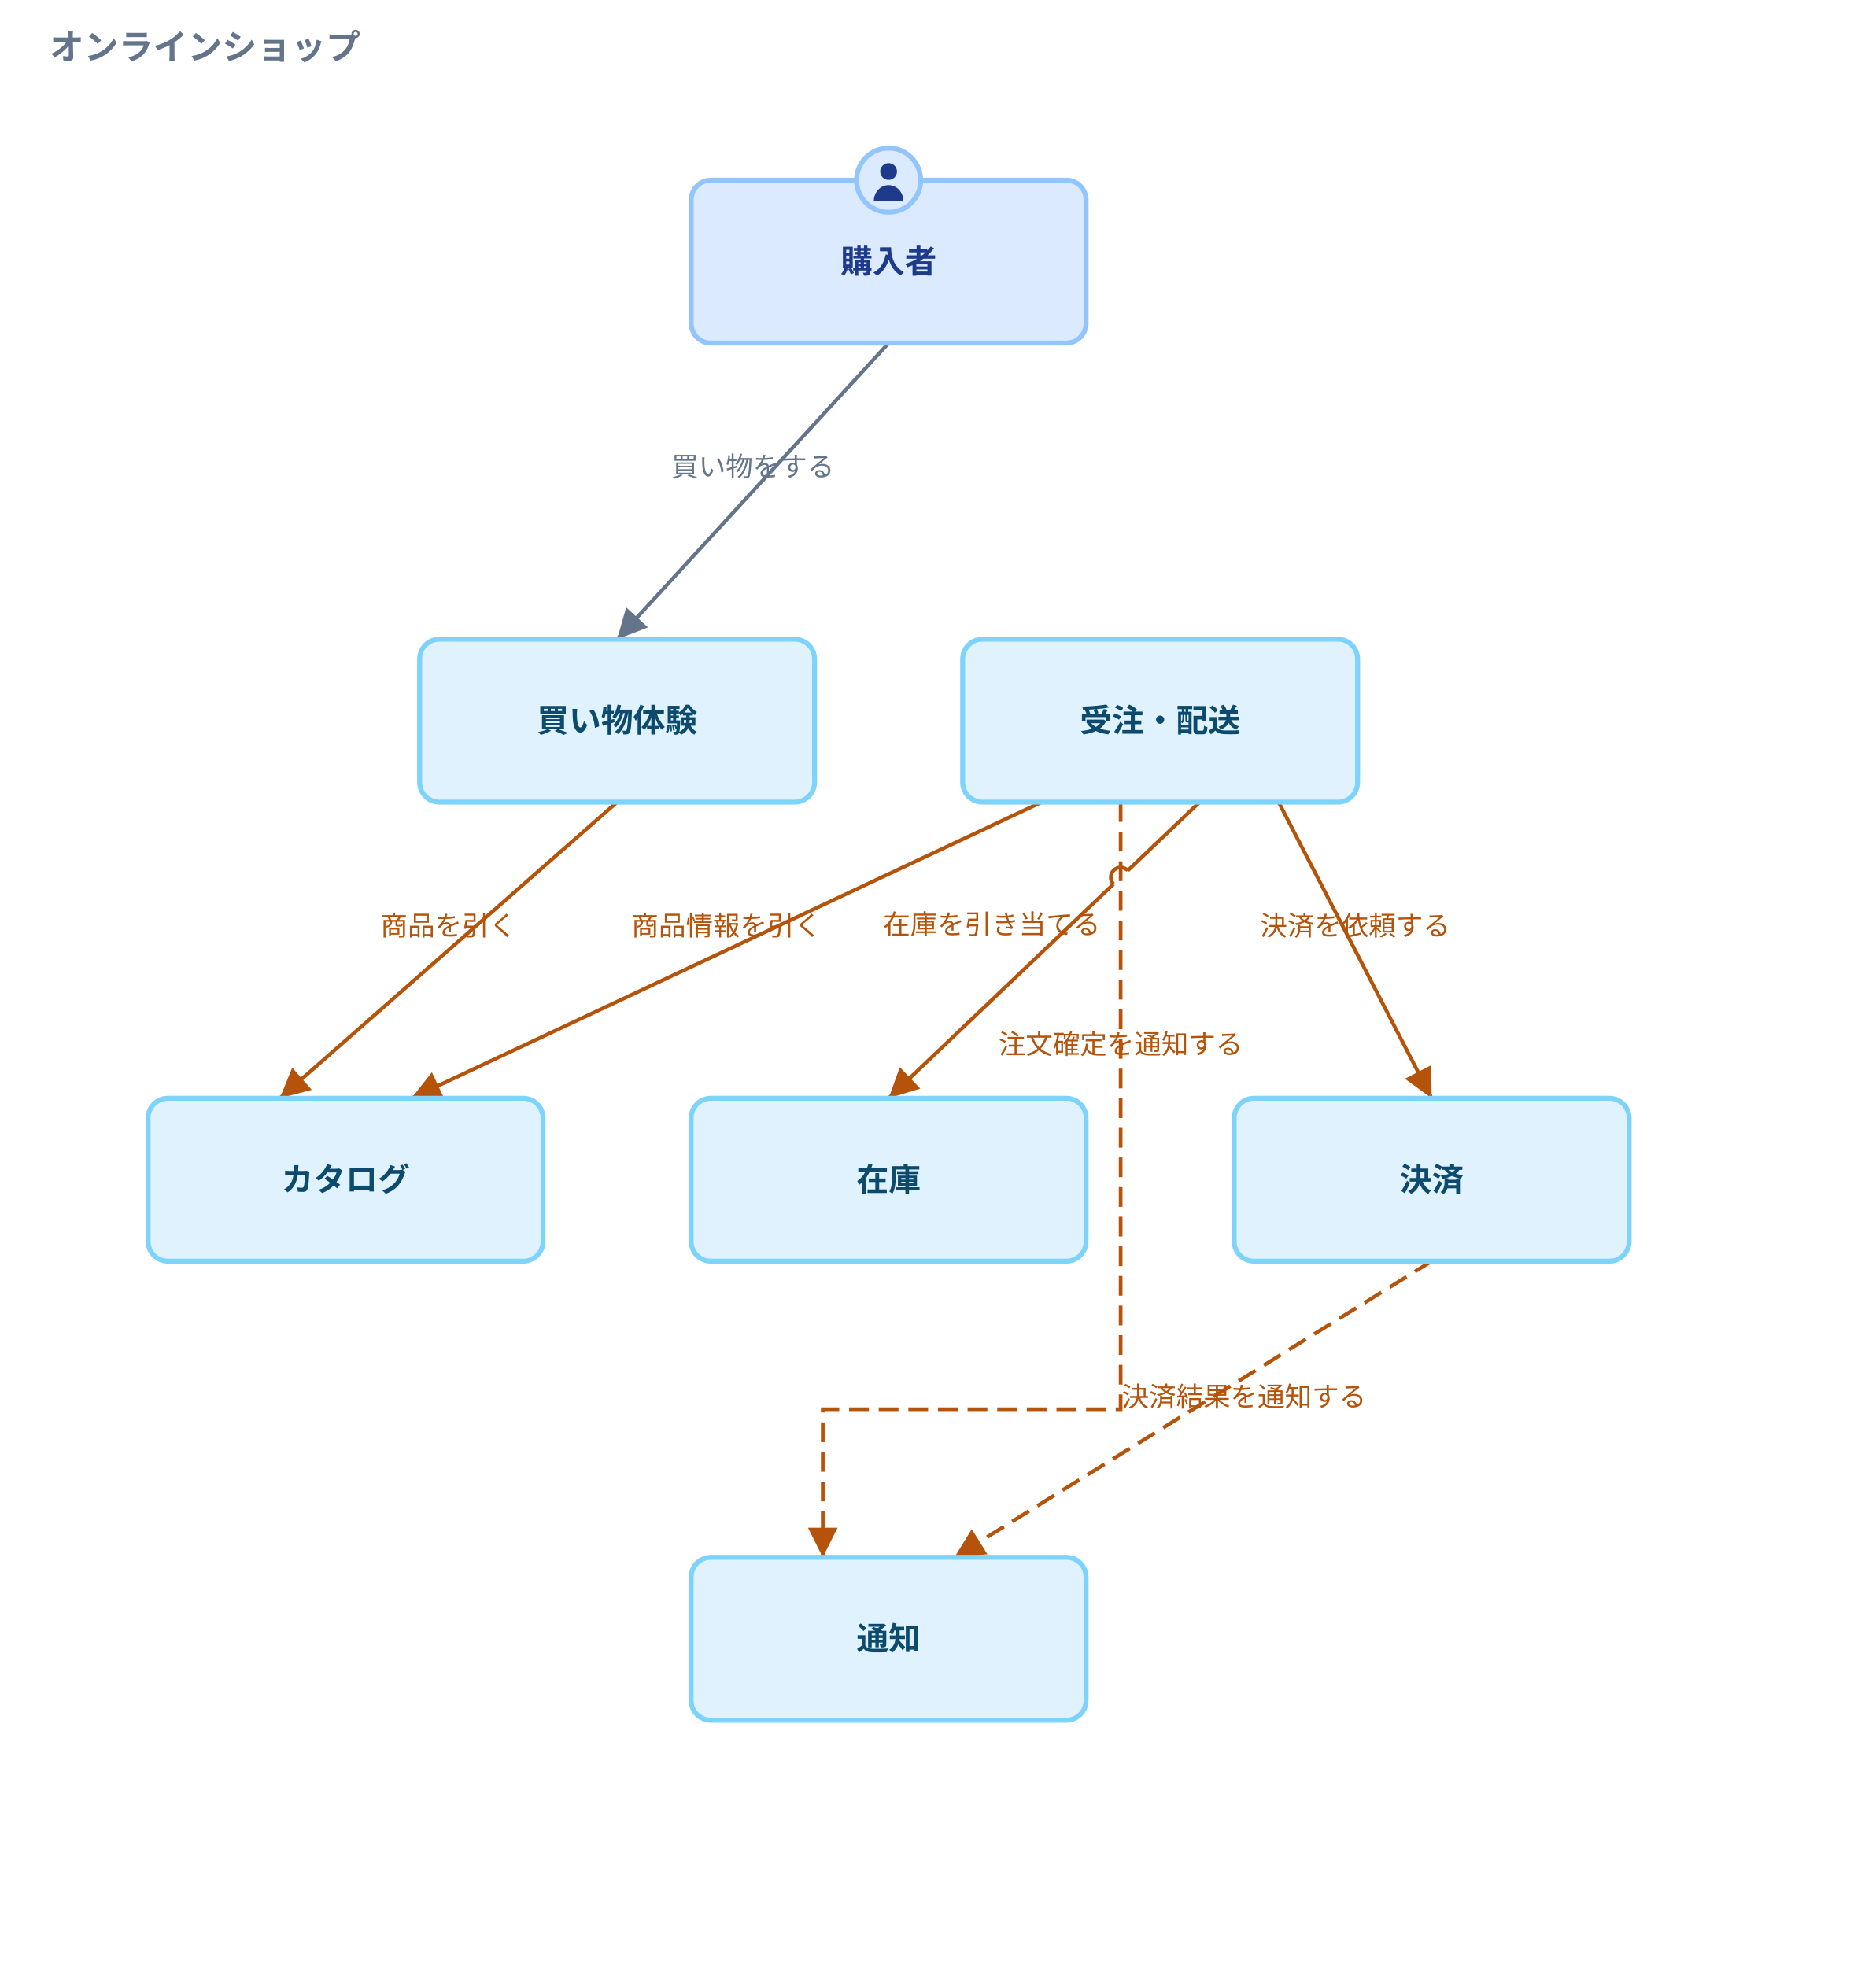
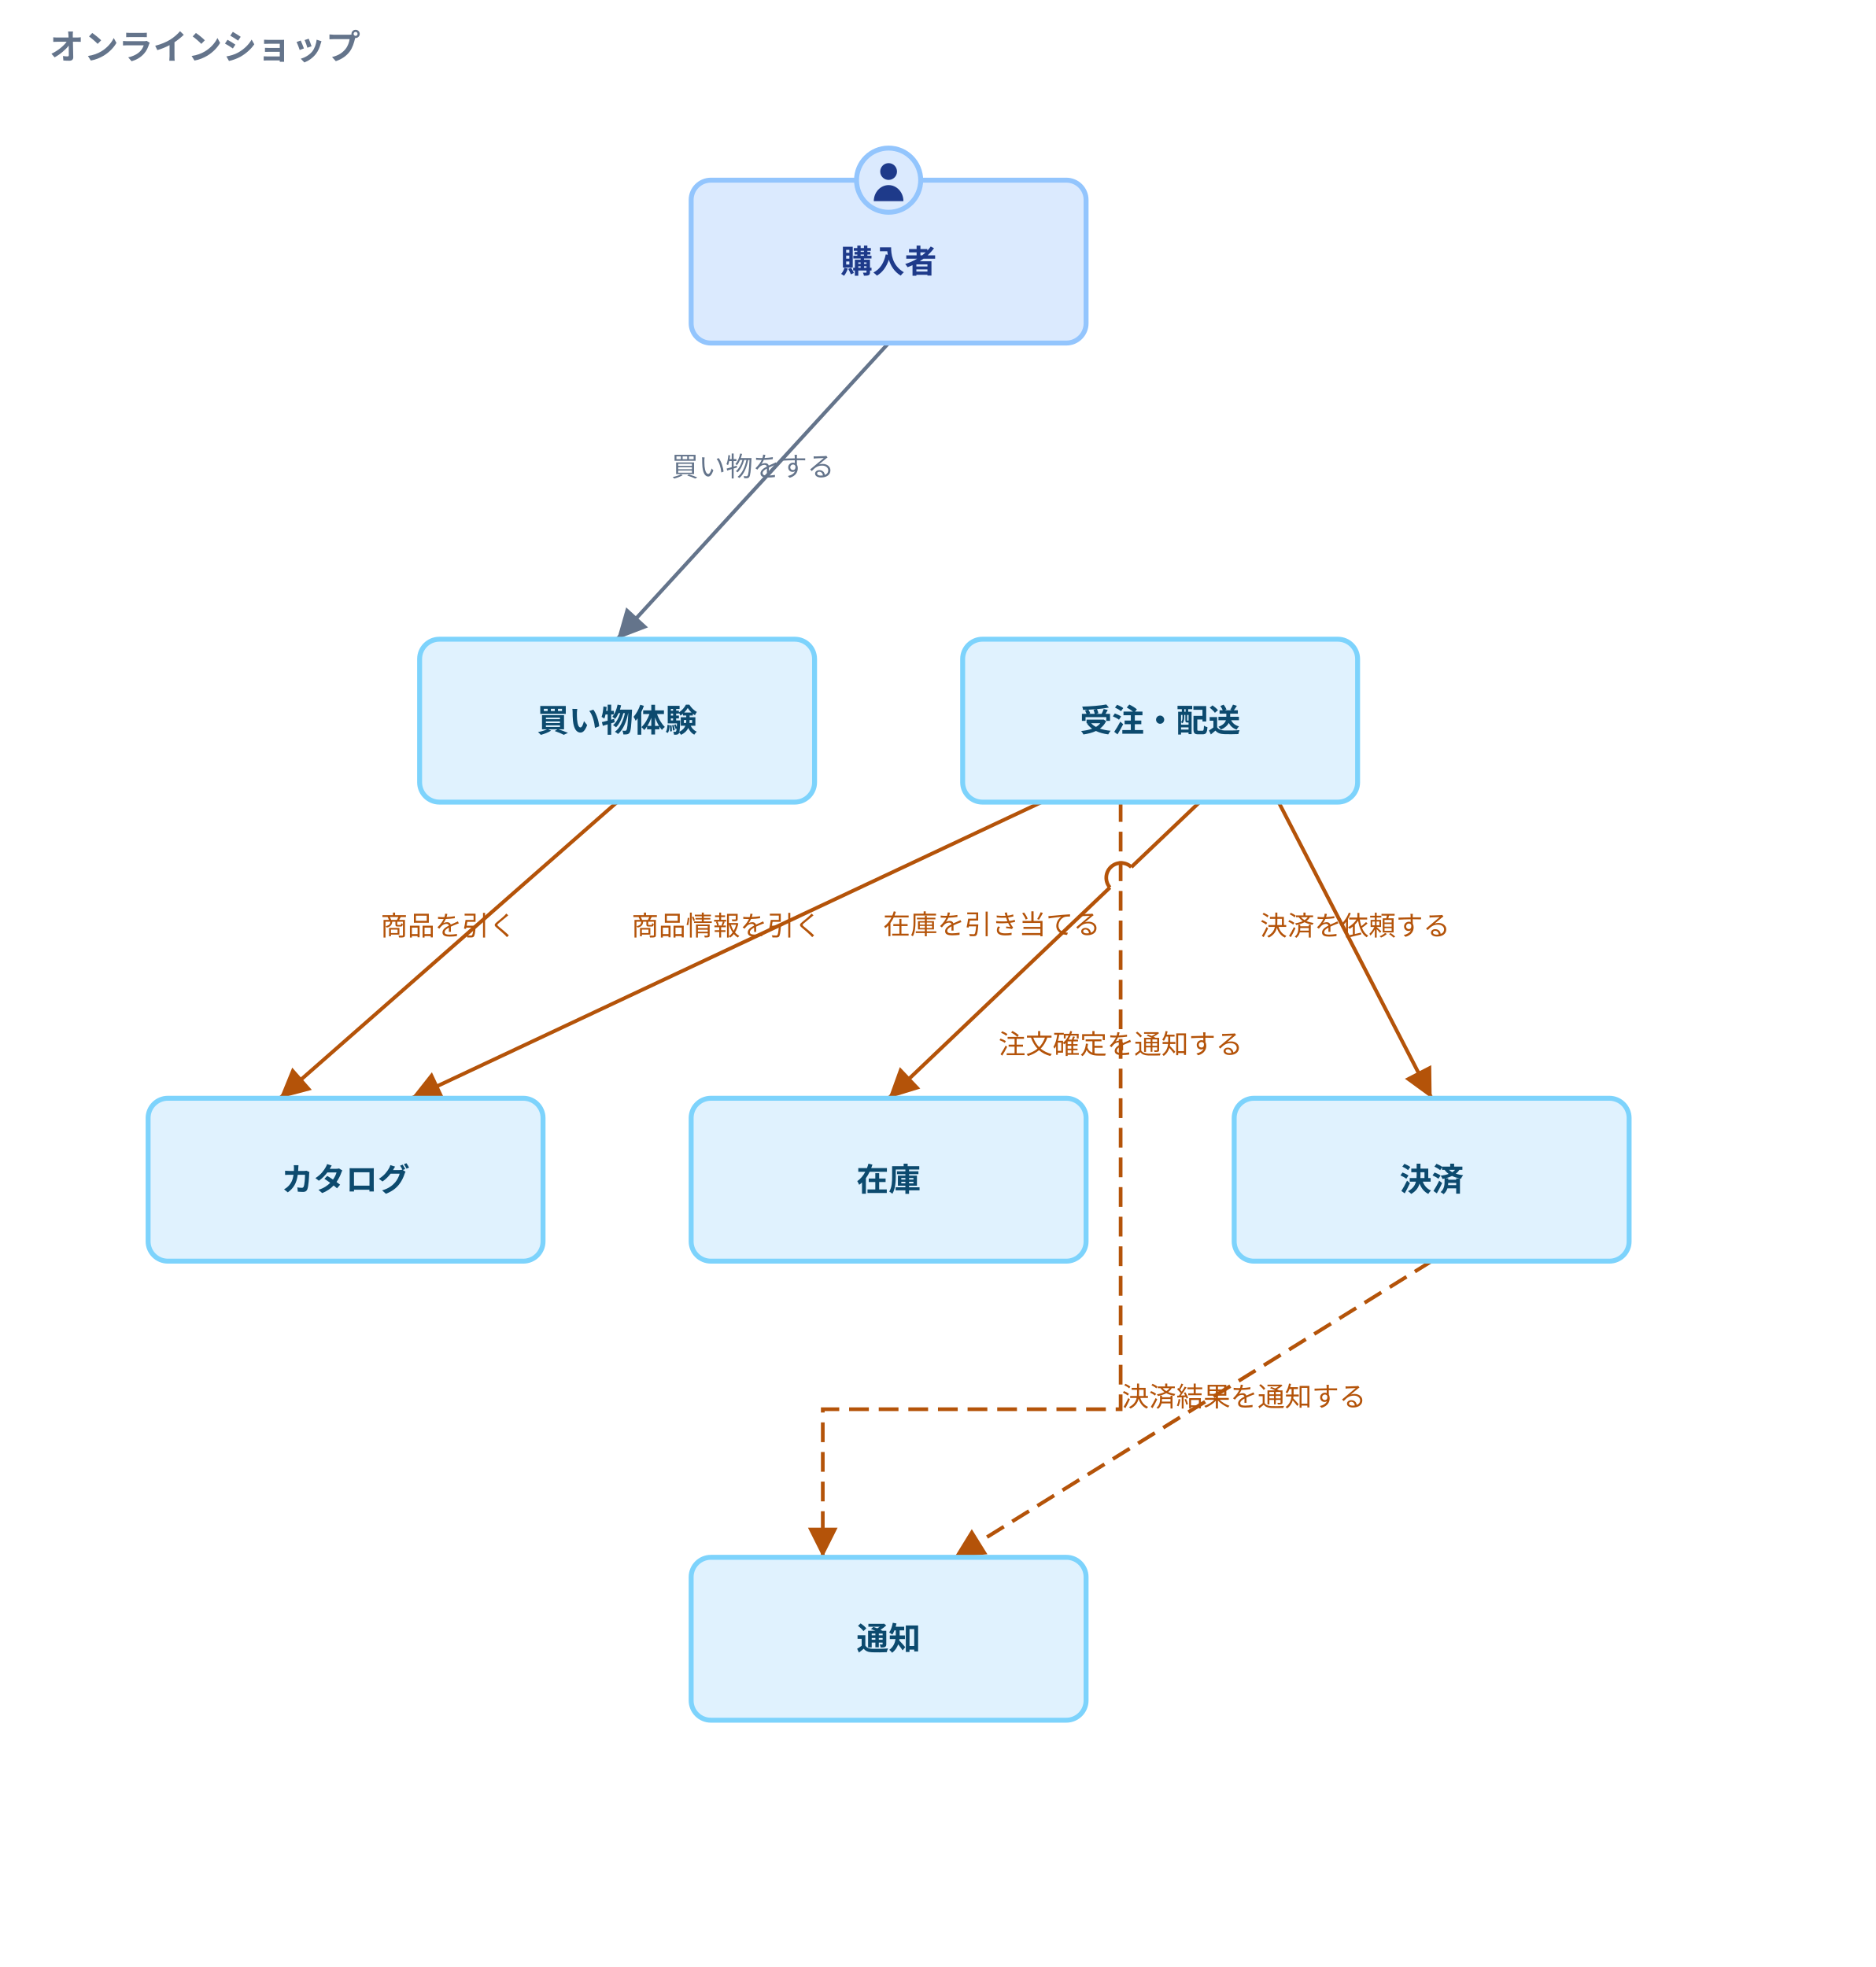
<svg xmlns="http://www.w3.org/2000/svg" viewBox="0 0 760 797" width="760" height="797">
  <defs>
    <marker id="arrow-default" viewBox="0 0 10 10" refX="10" refY="5" markerWidth="8" markerHeight="8" orient="auto-start-reverse">
      <path d="M 0 0 L 10 5 L 0 10 z" fill="#64748B" />
    </marker>
    <marker id="arrow-0" viewBox="0 0 10 10" refX="10" refY="5" markerWidth="8" markerHeight="8" orient="auto-start-reverse">
      <path d="M 0 0 L 10 5 L 0 10 z" fill="#B45309" />
    </marker>
  </defs>
  <rect width="760" height="797" fill="#FFFFFF" rx="0" />
  <text x="20" y="24" fill="#64748B" font-size="14px" font-family="sans-serif" font-weight="bold">オンラインショップ</text>
  <g class="edges">
    <g data-edge-from="Customer" data-edge-to="ShoppingService" data-edge-kind="sync" data-edge-canonical-id="Customer-&gt;ShoppingService" data-edge-label="買い物をする" class="krs-edge krs-edge--interactive">
      <line x1="360" y1="139" x2="250" y2="259" stroke="transparent" stroke-width="14" stroke-linecap="butt" class="krs-edge__hitline" />
      <line x1="360" y1="139" x2="250" y2="259" stroke="#64748B" stroke-width="1.5" marker-end="url(#arrow-default)" />
      <text x="305" y="193" text-anchor="middle" fill="#64748B" font-size="11px" font-family="sans-serif">買い物をする</text>
    </g>
    <g data-edge-from="ShoppingService" data-edge-to="CatalogService" data-edge-kind="sync" data-edge-canonical-id="ShoppingService-&gt;CatalogService" data-edge-label="商品を引く" class="krs-edge krs-edge--interactive">
      <line x1="250" y1="325" x2="113.333" y2="445" stroke="transparent" stroke-width="14" stroke-linecap="butt" class="krs-edge__hitline" />
      <line x1="250" y1="325" x2="113.333" y2="445" stroke="#B45309" stroke-width="1.5" marker-end="url(#arrow-0)" />
      <text x="181.667" y="379" text-anchor="middle" fill="#B45309" font-size="11px" font-family="sans-serif">商品を引く</text>
    </g>
    <g data-edge-from="OrderService" data-edge-to="CatalogService" data-edge-kind="sync" data-edge-canonical-id="OrderService-&gt;CatalogService" data-edge-label="商品情報を引く" class="krs-edge krs-edge--interactive">
      <line x1="422" y1="325" x2="166.667" y2="445" stroke="transparent" stroke-width="14" stroke-linecap="butt" class="krs-edge__hitline" />
      <line x1="422" y1="325" x2="166.667" y2="445" stroke="#B45309" stroke-width="1.5" marker-end="url(#arrow-0)" />
      <text x="294.333" y="379" text-anchor="middle" fill="#B45309" font-size="11px" font-family="sans-serif">商品情報を引く</text>
    </g>
    <g data-edge-from="OrderService" data-edge-to="InventoryService" data-edge-kind="sync" data-edge-canonical-id="OrderService-&gt;InventoryService" data-edge-label="在庫を引き当てる" class="krs-edge krs-edge--interactive">
      <line x1="486" y1="325" x2="360" y2="445" stroke="transparent" stroke-width="14" stroke-linecap="butt" class="krs-edge__hitline" />
-       <path d="M 486 325 L 456.9 352.72 M 451.1 358.23 L 360 445" fill="none" stroke="#B45309" stroke-width="1.5" marker-end="url(#arrow-0)" />
+       <path d="M 486 325 L 458.34 351.34 M 449.66 359.61 L 360 445" fill="none" stroke="#B45309" stroke-width="1.5" marker-end="url(#arrow-0)" />
      <text x="401.793" y="378.483" text-anchor="middle" fill="#B45309" font-size="11px" font-family="sans-serif">在庫を引き当てる</text>
    </g>
    <g data-edge-from="OrderService" data-edge-to="PaymentService" data-edge-kind="sync" data-edge-canonical-id="OrderService-&gt;PaymentService" data-edge-label="決済を依頼する" class="krs-edge krs-edge--interactive">
      <line x1="518" y1="325" x2="580" y2="445" stroke="transparent" stroke-width="14" stroke-linecap="butt" class="krs-edge__hitline" />
      <line x1="518" y1="325" x2="580" y2="445" stroke="#B45309" stroke-width="1.5" marker-end="url(#arrow-0)" />
      <text x="549" y="379" text-anchor="middle" fill="#B45309" font-size="11px" font-family="sans-serif">決済を依頼する</text>
    </g>
    <g data-edge-from="OrderService" data-edge-to="NotificationService" data-edge-kind="async" data-edge-canonical-id="OrderService--&gt;NotificationService" data-edge-label="注文確定を通知する" class="krs-edge krs-edge--interactive">
      <polyline points="454,325 454,571 333.333,571 333.333,631" fill="none" stroke="transparent" stroke-width="14" stroke-linecap="butt" class="krs-edge__hitline" />
      <polyline points="454,325 454,571 333.333,571 333.333,631" fill="none" stroke="#B45309" stroke-width="1.5" stroke-dasharray="8 4" marker-end="url(#arrow-0)" />
      <text x="454" y="427" text-anchor="middle" fill="#B45309" font-size="11px" font-family="sans-serif">注文確定を通知する</text>
    </g>
    <g data-edge-from="PaymentService" data-edge-to="NotificationService" data-edge-kind="async" data-edge-canonical-id="PaymentService--&gt;NotificationService" data-edge-label="決済結果を通知する" class="krs-edge krs-edge--interactive">
      <line x1="580" y1="511" x2="386.667" y2="631" stroke="transparent" stroke-width="14" stroke-linecap="butt" class="krs-edge__hitline" />
      <line x1="580" y1="511" x2="386.667" y2="631" stroke="#B45309" stroke-width="1.5" stroke-dasharray="8 4" marker-end="url(#arrow-0)" />
      <text x="503.988" y="569.834" text-anchor="middle" fill="#B45309" font-size="11px" font-family="sans-serif">決済結果を通知する</text>
    </g>
  </g>
  <g class="crossing-marks">
-     <path d="M 451.1 358.23 A 4 4 -43.6 0 1 456.9 352.72" fill="none" stroke="#B45309" stroke-width="1.5" />
+     <path d="M 449.66 359.61 A 6 6 -43.6 0 1 458.34 351.34" fill="none" stroke="#B45309" stroke-width="1.5" />
  </g>
  <g class="nodes">
    <g data-node-id="Customer" data-node-kind="user" data-has-children="false" data-has-description="false">
      <rect x="280" y="73" width="160" height="66" rx="8" ry="8" fill="#DBEAFE" stroke="#93C5FD" stroke-width="2" />
      <circle cx="360" cy="73" r="13" fill="#DBEAFE" stroke="#93C5FD" stroke-width="2" />
      <circle cx="360" cy="69.5" r="3.4" fill="#1E3A8A" />
      <path d="M354 81.5 a6 6.5 0 0 1 12 0 Z" fill="#1E3A8A" />
      <text x="360" y="106" text-anchor="middle" dy="0.35em" fill="#1E3A8A" font-size="13px" font-weight="bold" font-family="sans-serif">購入者</text>
    </g>
    <g data-node-id="ShoppingService" data-node-kind="service" data-has-children="true" data-has-description="false" style="cursor: pointer">
      <rect x="170" y="259" width="160" height="66" rx="8" ry="8" fill="#E0F2FE" stroke="#7DD3FC" stroke-width="2" />
      <text x="250" y="292" text-anchor="middle" dy="0.35em" fill="#0C4A6E" font-size="13px" font-weight="bold" font-family="sans-serif">買い物体験</text>
    </g>
    <g data-node-id="OrderService" data-node-kind="service" data-has-children="true" data-has-description="false" style="cursor: pointer">
      <rect x="390" y="259" width="160" height="66" rx="8" ry="8" fill="#E0F2FE" stroke="#7DD3FC" stroke-width="2" />
      <text x="470" y="292" text-anchor="middle" dy="0.35em" fill="#0C4A6E" font-size="13px" font-weight="bold" font-family="sans-serif">受注・配送</text>
    </g>
    <g data-node-id="CatalogService" data-node-kind="service" data-has-children="true" data-has-description="false" style="cursor: pointer">
      <rect x="60" y="445" width="160" height="66" rx="8" ry="8" fill="#E0F2FE" stroke="#7DD3FC" stroke-width="2" />
      <text x="140" y="478" text-anchor="middle" dy="0.35em" fill="#0C4A6E" font-size="13px" font-weight="bold" font-family="sans-serif">カタログ</text>
    </g>
    <g data-node-id="InventoryService" data-node-kind="service" data-has-children="true" data-has-description="false" style="cursor: pointer">
      <rect x="280" y="445" width="160" height="66" rx="8" ry="8" fill="#E0F2FE" stroke="#7DD3FC" stroke-width="2" />
      <text x="360" y="478" text-anchor="middle" dy="0.35em" fill="#0C4A6E" font-size="13px" font-weight="bold" font-family="sans-serif">在庫</text>
    </g>
    <g data-node-id="PaymentService" data-node-kind="service" data-has-children="true" data-has-description="false" style="cursor: pointer">
      <rect x="500" y="445" width="160" height="66" rx="8" ry="8" fill="#E0F2FE" stroke="#7DD3FC" stroke-width="2" />
      <text x="580" y="478" text-anchor="middle" dy="0.35em" fill="#0C4A6E" font-size="13px" font-weight="bold" font-family="sans-serif">決済</text>
    </g>
    <g data-node-id="NotificationService" data-node-kind="service" data-has-children="true" data-has-description="false" style="cursor: pointer">
      <rect x="280" y="631" width="160" height="66" rx="8" ry="8" fill="#E0F2FE" stroke="#7DD3FC" stroke-width="2" />
      <text x="360" y="664" text-anchor="middle" dy="0.35em" fill="#0C4A6E" font-size="13px" font-weight="bold" font-family="sans-serif">通知</text>
    </g>
  </g>
</svg>
